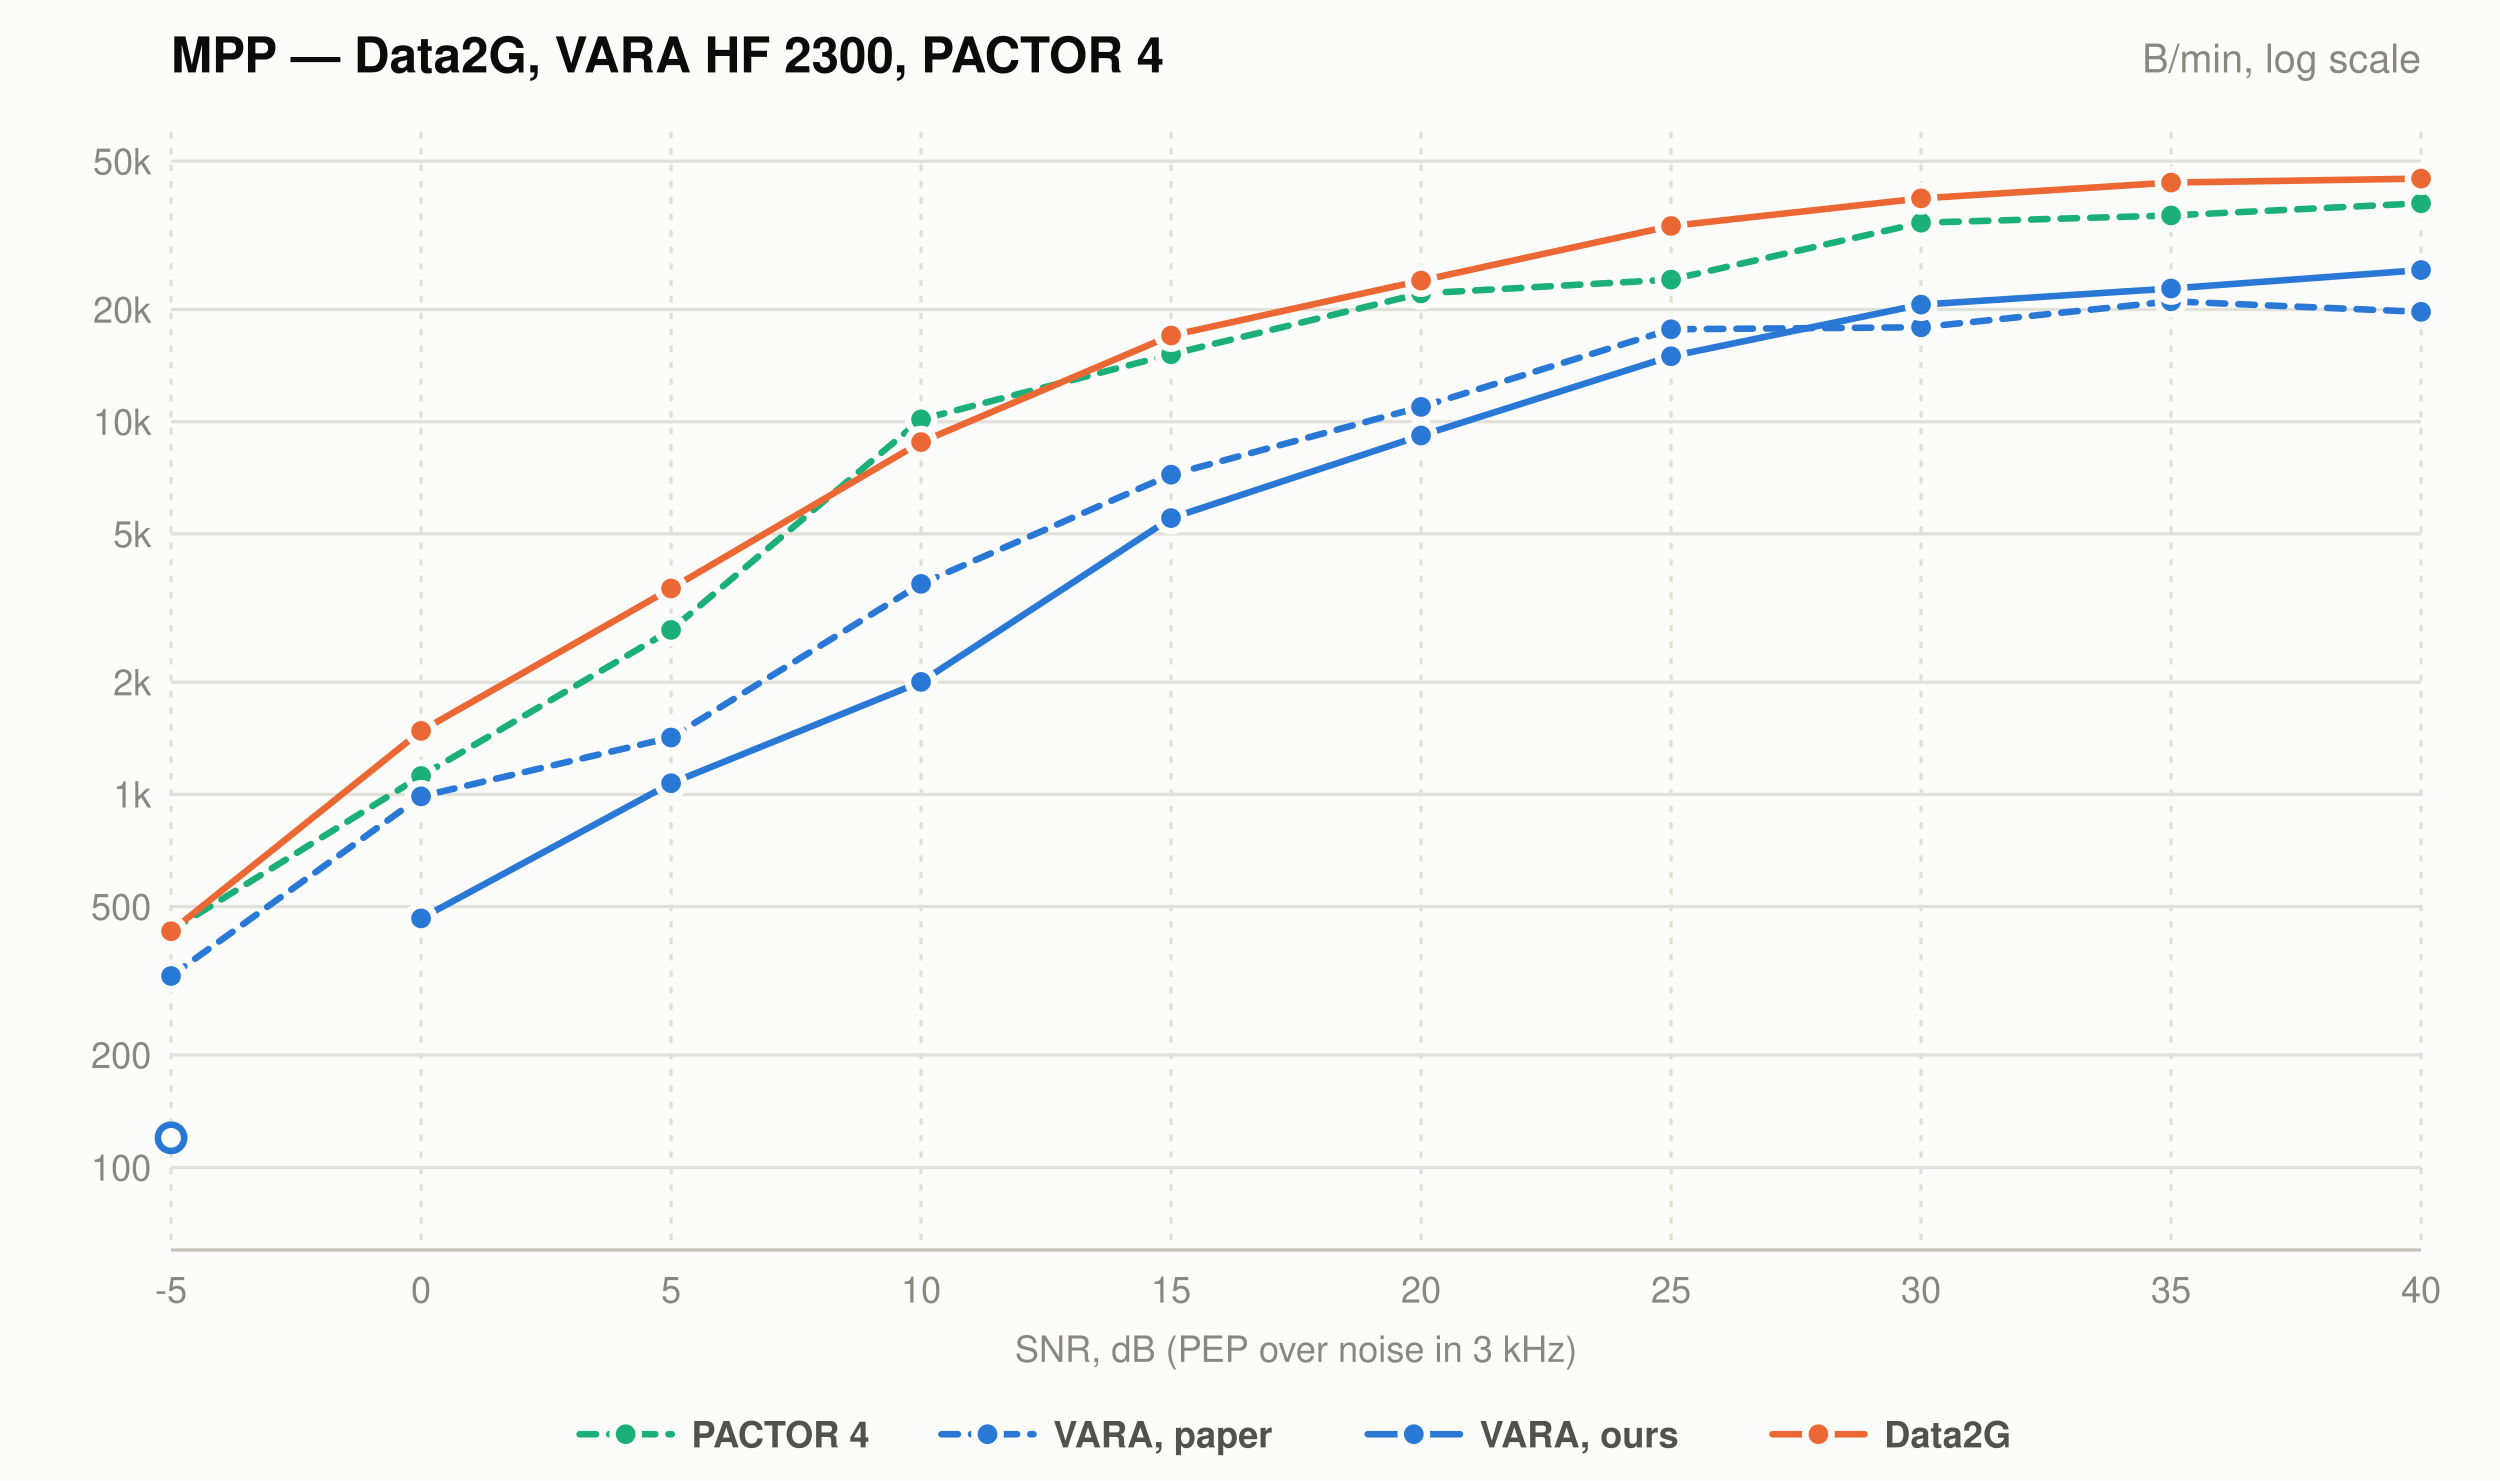
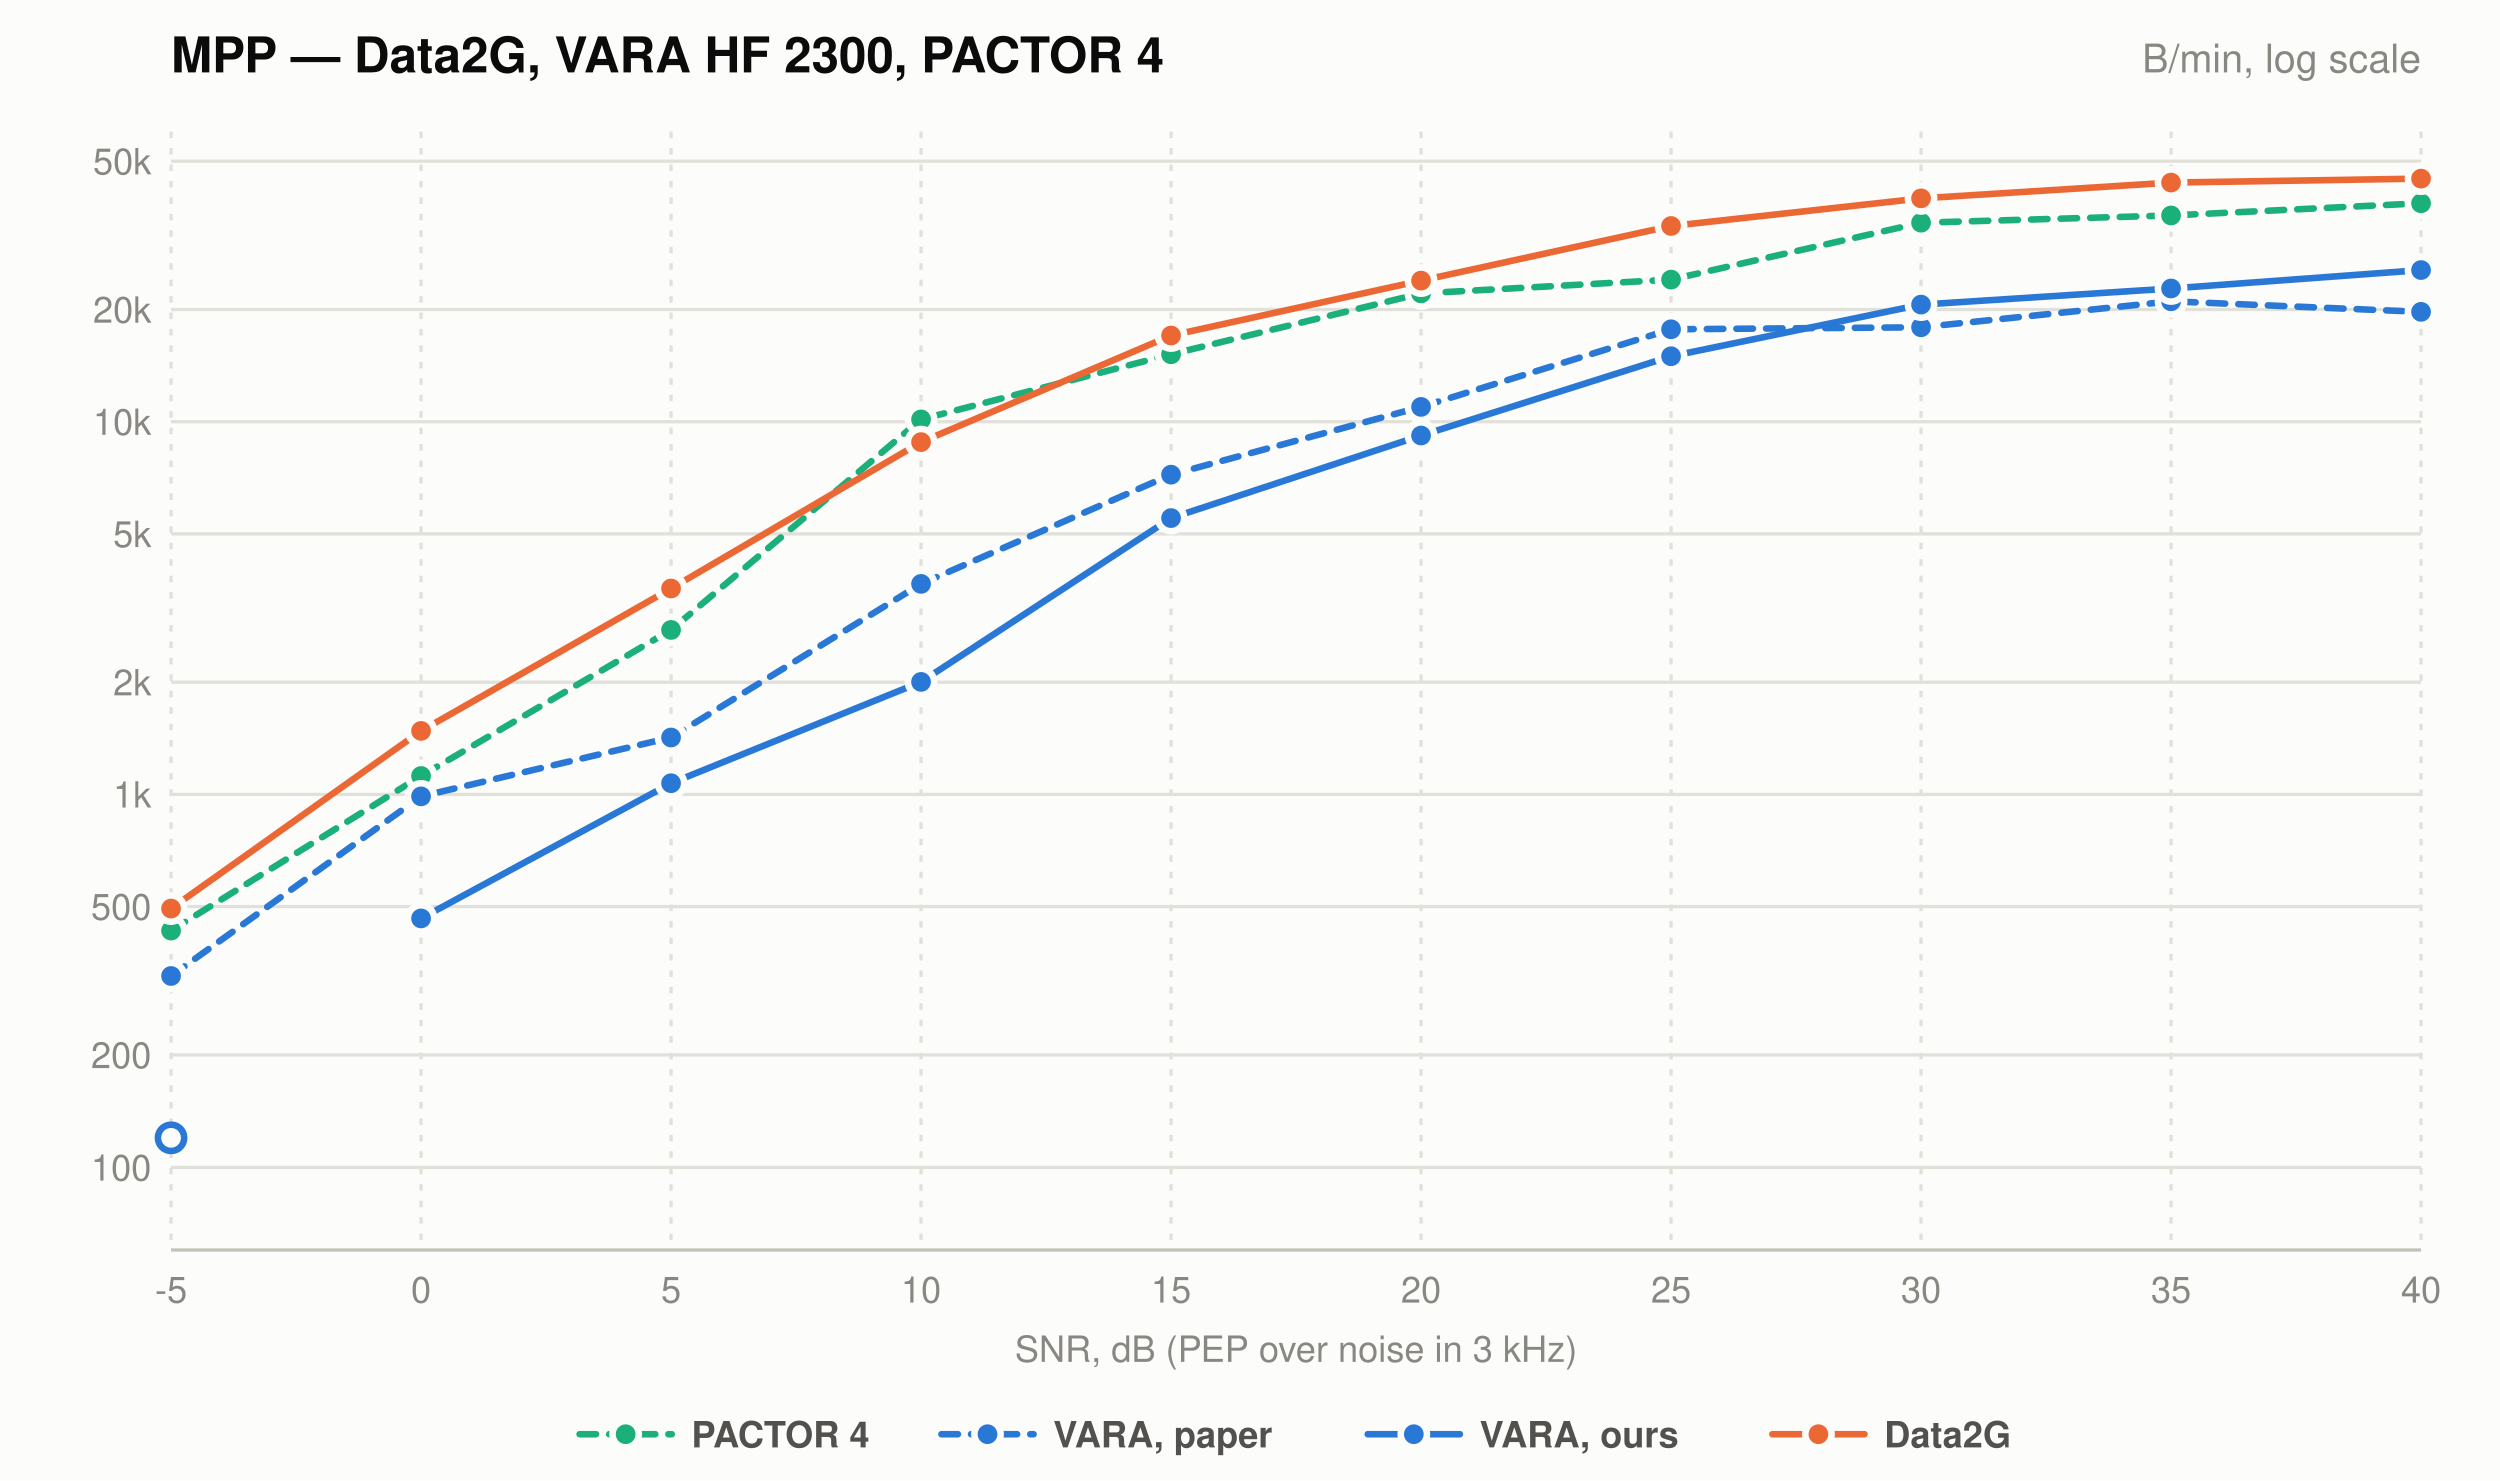
<svg xmlns="http://www.w3.org/2000/svg" viewBox="0 0 760 450" width="760" height="450" font-family="-apple-system, BlinkMacSystemFont, 'Segoe UI', Helvetica, Arial, sans-serif">
  <rect width="760" height="450" fill="#fcfcfb" />
  <text x="52" y="22" font-size="15" font-weight="600" fill="#0b0b0b">MPP — Data2G, VARA HF 2300, PACTOR 4</text>
  <text x="736" y="22" font-size="12" fill="#898781" text-anchor="end">B/min, log scale</text>
  <line x1="52" x2="736" y1="354.9" y2="354.9" stroke="#e1e0d9" />
  <text x="46" y="358.9" font-size="11" fill="#898781" text-anchor="end">100</text>
  <line x1="52" x2="736" y1="320.7" y2="320.7" stroke="#e1e0d9" />
  <text x="46" y="324.7" font-size="11" fill="#898781" text-anchor="end">200</text>
  <line x1="52" x2="736" y1="275.6" y2="275.6" stroke="#e1e0d9" />
  <text x="46" y="279.6" font-size="11" fill="#898781" text-anchor="end">500</text>
  <line x1="52" x2="736" y1="241.5" y2="241.5" stroke="#e1e0d9" />
  <text x="46" y="245.5" font-size="11" fill="#898781" text-anchor="end">1k</text>
  <line x1="52" x2="736" y1="207.4" y2="207.4" stroke="#e1e0d9" />
  <text x="46" y="211.4" font-size="11" fill="#898781" text-anchor="end">2k</text>
  <line x1="52" x2="736" y1="162.3" y2="162.3" stroke="#e1e0d9" />
  <text x="46" y="166.3" font-size="11" fill="#898781" text-anchor="end">5k</text>
  <line x1="52" x2="736" y1="128.2" y2="128.2" stroke="#e1e0d9" />
  <text x="46" y="132.2" font-size="11" fill="#898781" text-anchor="end">10k</text>
  <line x1="52" x2="736" y1="94.1" y2="94.1" stroke="#e1e0d9" />
  <text x="46" y="98.1" font-size="11" fill="#898781" text-anchor="end">20k</text>
  <line x1="52" x2="736" y1="49.0" y2="49.0" stroke="#e1e0d9" />
  <text x="46" y="53.0" font-size="11" fill="#898781" text-anchor="end">50k</text>
  <line x1="52.0" x2="52.0" y1="40" y2="380" stroke="#e1e0d9" stroke-dasharray="2 3" />
  <text x="52.0" y="396" font-size="11" fill="#898781" text-anchor="middle">-5</text>
  <line x1="128.0" x2="128.0" y1="40" y2="380" stroke="#e1e0d9" stroke-dasharray="2 3" />
  <text x="128.0" y="396" font-size="11" fill="#898781" text-anchor="middle">0</text>
  <line x1="204.0" x2="204.0" y1="40" y2="380" stroke="#e1e0d9" stroke-dasharray="2 3" />
  <text x="204.0" y="396" font-size="11" fill="#898781" text-anchor="middle">5</text>
  <line x1="280.0" x2="280.0" y1="40" y2="380" stroke="#e1e0d9" stroke-dasharray="2 3" />
  <text x="280.0" y="396" font-size="11" fill="#898781" text-anchor="middle">10</text>
  <line x1="356.0" x2="356.0" y1="40" y2="380" stroke="#e1e0d9" stroke-dasharray="2 3" />
  <text x="356.0" y="396" font-size="11" fill="#898781" text-anchor="middle">15</text>
  <line x1="432.0" x2="432.0" y1="40" y2="380" stroke="#e1e0d9" stroke-dasharray="2 3" />
  <text x="432.0" y="396" font-size="11" fill="#898781" text-anchor="middle">20</text>
  <line x1="508.0" x2="508.0" y1="40" y2="380" stroke="#e1e0d9" stroke-dasharray="2 3" />
  <text x="508.0" y="396" font-size="11" fill="#898781" text-anchor="middle">25</text>
  <line x1="584.0" x2="584.0" y1="40" y2="380" stroke="#e1e0d9" stroke-dasharray="2 3" />
  <text x="584.0" y="396" font-size="11" fill="#898781" text-anchor="middle">30</text>
  <line x1="660.0" x2="660.0" y1="40" y2="380" stroke="#e1e0d9" stroke-dasharray="2 3" />
  <text x="660.0" y="396" font-size="11" fill="#898781" text-anchor="middle">35</text>
  <line x1="736.0" x2="736.0" y1="40" y2="380" stroke="#e1e0d9" stroke-dasharray="2 3" />
  <text x="736.0" y="396" font-size="11" fill="#898781" text-anchor="middle">40</text>
  <line x1="52" x2="736" y1="380" y2="380" stroke="#c3c2b7" />
  <text x="394.0" y="414" font-size="11" fill="#898781" text-anchor="middle">SNR, dB (PEP over noise in 3 kHz)</text>
  <path d="M52.0,282.9L128.0,235.9L204.0,191.5L280.0,127.5L356.0,107.7L432.0,89.2L508.0,85.0L584.0,67.7L660.0,65.5L736.0,61.8" fill="none" stroke="#1baf7a" stroke-width="2" stroke-linejoin="round" stroke-linecap="round" stroke-dasharray="5 4" />
  <circle cx="52.0" cy="282.9" r="4" fill="#1baf7a" stroke="#fcfcfb" stroke-width="2" />
  <circle cx="128.0" cy="235.9" r="4" fill="#1baf7a" stroke="#fcfcfb" stroke-width="2" />
  <circle cx="204.0" cy="191.5" r="4" fill="#1baf7a" stroke="#fcfcfb" stroke-width="2" />
  <circle cx="280.0" cy="127.5" r="4" fill="#1baf7a" stroke="#fcfcfb" stroke-width="2" />
  <circle cx="356.0" cy="107.7" r="4" fill="#1baf7a" stroke="#fcfcfb" stroke-width="2" />
  <circle cx="432.0" cy="89.2" r="4" fill="#1baf7a" stroke="#fcfcfb" stroke-width="2" />
  <circle cx="508.0" cy="85.0" r="4" fill="#1baf7a" stroke="#fcfcfb" stroke-width="2" />
  <circle cx="584.0" cy="67.7" r="4" fill="#1baf7a" stroke="#fcfcfb" stroke-width="2" />
  <circle cx="660.0" cy="65.5" r="4" fill="#1baf7a" stroke="#fcfcfb" stroke-width="2" />
  <circle cx="736.0" cy="61.8" r="4" fill="#1baf7a" stroke="#fcfcfb" stroke-width="2" />
  <path d="M52.0,296.7L128.0,242.1L204.0,224.2L280.0,177.5L356.0,144.3L432.0,123.7L508.0,100.1L584.0,99.5L660.0,91.6L736.0,94.8" fill="none" stroke="#2a78d6" stroke-width="2" stroke-linejoin="round" stroke-linecap="round" stroke-dasharray="5 4" />
  <circle cx="52.0" cy="296.7" r="4" fill="#2a78d6" stroke="#fcfcfb" stroke-width="2" />
  <circle cx="128.0" cy="242.1" r="4" fill="#2a78d6" stroke="#fcfcfb" stroke-width="2" />
  <circle cx="204.0" cy="224.2" r="4" fill="#2a78d6" stroke="#fcfcfb" stroke-width="2" />
  <circle cx="280.0" cy="177.5" r="4" fill="#2a78d6" stroke="#fcfcfb" stroke-width="2" />
  <circle cx="356.0" cy="144.3" r="4" fill="#2a78d6" stroke="#fcfcfb" stroke-width="2" />
  <circle cx="432.0" cy="123.7" r="4" fill="#2a78d6" stroke="#fcfcfb" stroke-width="2" />
  <circle cx="508.0" cy="100.1" r="4" fill="#2a78d6" stroke="#fcfcfb" stroke-width="2" />
  <circle cx="584.0" cy="99.5" r="4" fill="#2a78d6" stroke="#fcfcfb" stroke-width="2" />
  <circle cx="660.0" cy="91.6" r="4" fill="#2a78d6" stroke="#fcfcfb" stroke-width="2" />
  <circle cx="736.0" cy="94.8" r="4" fill="#2a78d6" stroke="#fcfcfb" stroke-width="2" />
  <path d="M128.0,279.2L204.0,238.1L280.0,207.3L356.0,157.5L432.0,132.4L508.0,108.3L584.0,92.6L660.0,87.7L736.0,82.1" fill="none" stroke="#2a78d6" stroke-width="2" stroke-linejoin="round" stroke-linecap="round" />
  <circle cx="52.0" cy="345.9" r="4" fill="#fcfcfb" stroke="#2a78d6" stroke-width="2" />
  <circle cx="128.0" cy="279.2" r="4" fill="#2a78d6" stroke="#fcfcfb" stroke-width="2" />
  <circle cx="204.0" cy="238.1" r="4" fill="#2a78d6" stroke="#fcfcfb" stroke-width="2" />
  <circle cx="280.0" cy="207.3" r="4" fill="#2a78d6" stroke="#fcfcfb" stroke-width="2" />
  <circle cx="356.0" cy="157.5" r="4" fill="#2a78d6" stroke="#fcfcfb" stroke-width="2" />
  <circle cx="432.0" cy="132.4" r="4" fill="#2a78d6" stroke="#fcfcfb" stroke-width="2" />
  <circle cx="508.0" cy="108.3" r="4" fill="#2a78d6" stroke="#fcfcfb" stroke-width="2" />
  <circle cx="584.0" cy="92.6" r="4" fill="#2a78d6" stroke="#fcfcfb" stroke-width="2" />
  <circle cx="660.0" cy="87.7" r="4" fill="#2a78d6" stroke="#fcfcfb" stroke-width="2" />
  <circle cx="736.0" cy="82.1" r="4" fill="#2a78d6" stroke="#fcfcfb" stroke-width="2" />
-   <path d="M52.0,283.1L128.0,222.2L204.0,178.9L280.0,134.4L356.0,102.0L432.0,85.3L508.0,68.7L584.0,60.3L660.0,55.5L736.0,54.3" fill="none" stroke="#eb6834" stroke-width="2" stroke-linejoin="round" stroke-linecap="round" />
-   <circle cx="52.0" cy="283.1" r="4" fill="#eb6834" stroke="#fcfcfb" stroke-width="2" />
+   <path d="M52.0,276.2L128.0,222.2L204.0,178.9L280.0,134.4L356.0,102.0L432.0,85.3L508.0,68.7L584.0,60.3L660.0,55.5L736.0,54.3" fill="none" stroke="#eb6834" stroke-width="2" stroke-linejoin="round" stroke-linecap="round" />
+   <circle cx="52.0" cy="276.2" r="4" fill="#eb6834" stroke="#fcfcfb" stroke-width="2" />
  <circle cx="128.0" cy="222.2" r="4" fill="#eb6834" stroke="#fcfcfb" stroke-width="2" />
  <circle cx="204.0" cy="178.9" r="4" fill="#eb6834" stroke="#fcfcfb" stroke-width="2" />
  <circle cx="280.0" cy="134.4" r="4" fill="#eb6834" stroke="#fcfcfb" stroke-width="2" />
  <circle cx="356.0" cy="102.0" r="4" fill="#eb6834" stroke="#fcfcfb" stroke-width="2" />
  <circle cx="432.0" cy="85.3" r="4" fill="#eb6834" stroke="#fcfcfb" stroke-width="2" />
  <circle cx="508.0" cy="68.7" r="4" fill="#eb6834" stroke="#fcfcfb" stroke-width="2" />
  <circle cx="584.0" cy="60.3" r="4" fill="#eb6834" stroke="#fcfcfb" stroke-width="2" />
  <circle cx="660.0" cy="55.5" r="4" fill="#eb6834" stroke="#fcfcfb" stroke-width="2" />
  <circle cx="736.0" cy="54.3" r="4" fill="#eb6834" stroke="#fcfcfb" stroke-width="2" />
  <line x1="176.2" x2="204.2" y1="436" y2="436" stroke="#1baf7a" stroke-width="2" stroke-linecap="round" stroke-dasharray="5 4" />
  <circle cx="190.2" cy="436" r="4" fill="#1baf7a" stroke="#fcfcfb" stroke-width="2" />
  <text x="210.2" y="440" font-size="11" font-weight="600" fill="#52514e">PACTOR 4</text>
  <line x1="286.2" x2="314.2" y1="436" y2="436" stroke="#2a78d6" stroke-width="2" stroke-linecap="round" stroke-dasharray="5 4" />
  <circle cx="300.2" cy="436" r="4" fill="#2a78d6" stroke="#fcfcfb" stroke-width="2" />
  <text x="320.2" y="440" font-size="11" font-weight="600" fill="#52514e">VARA, paper</text>
  <line x1="415.8" x2="443.8" y1="436" y2="436" stroke="#2a78d6" stroke-width="2" stroke-linecap="round" />
  <circle cx="429.8" cy="436" r="4" fill="#2a78d6" stroke="#fcfcfb" stroke-width="2" />
  <text x="449.8" y="440" font-size="11" font-weight="600" fill="#52514e">VARA, ours</text>
  <line x1="538.8" x2="566.8" y1="436" y2="436" stroke="#eb6834" stroke-width="2" stroke-linecap="round" />
  <circle cx="552.8" cy="436" r="4" fill="#eb6834" stroke="#fcfcfb" stroke-width="2" />
  <text x="572.8" y="440" font-size="11" font-weight="600" fill="#52514e">Data2G</text>
</svg>
